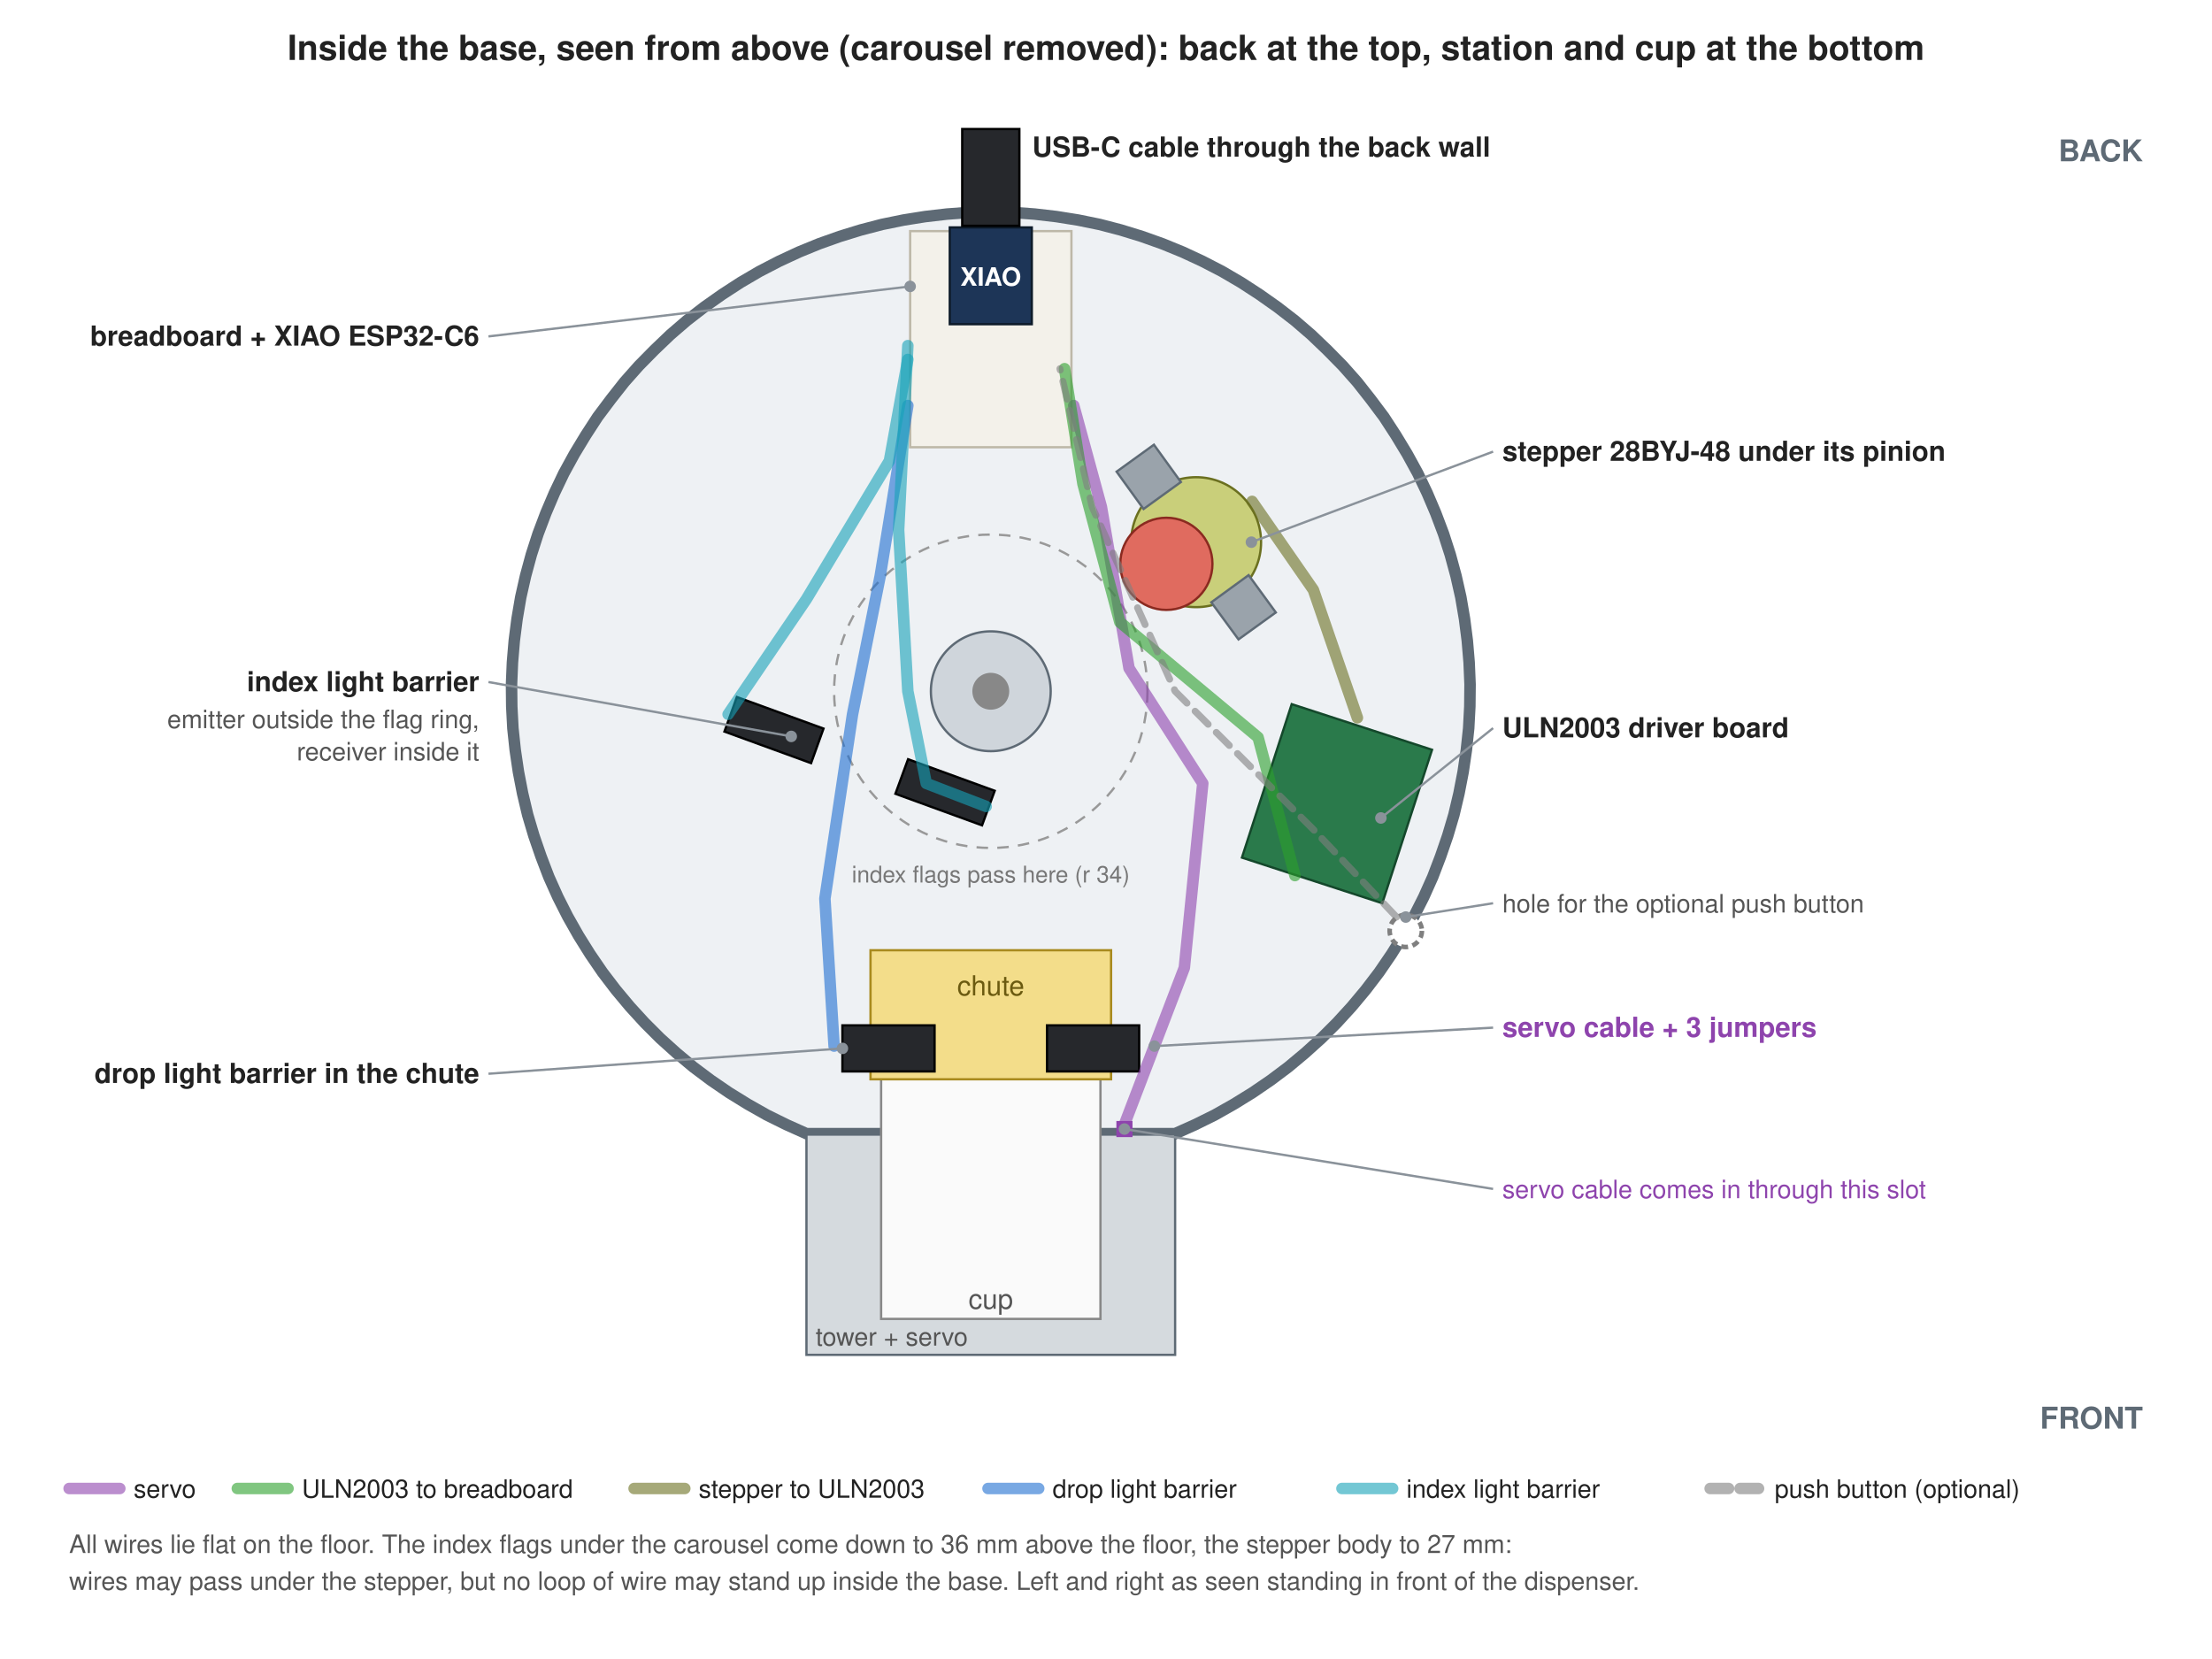
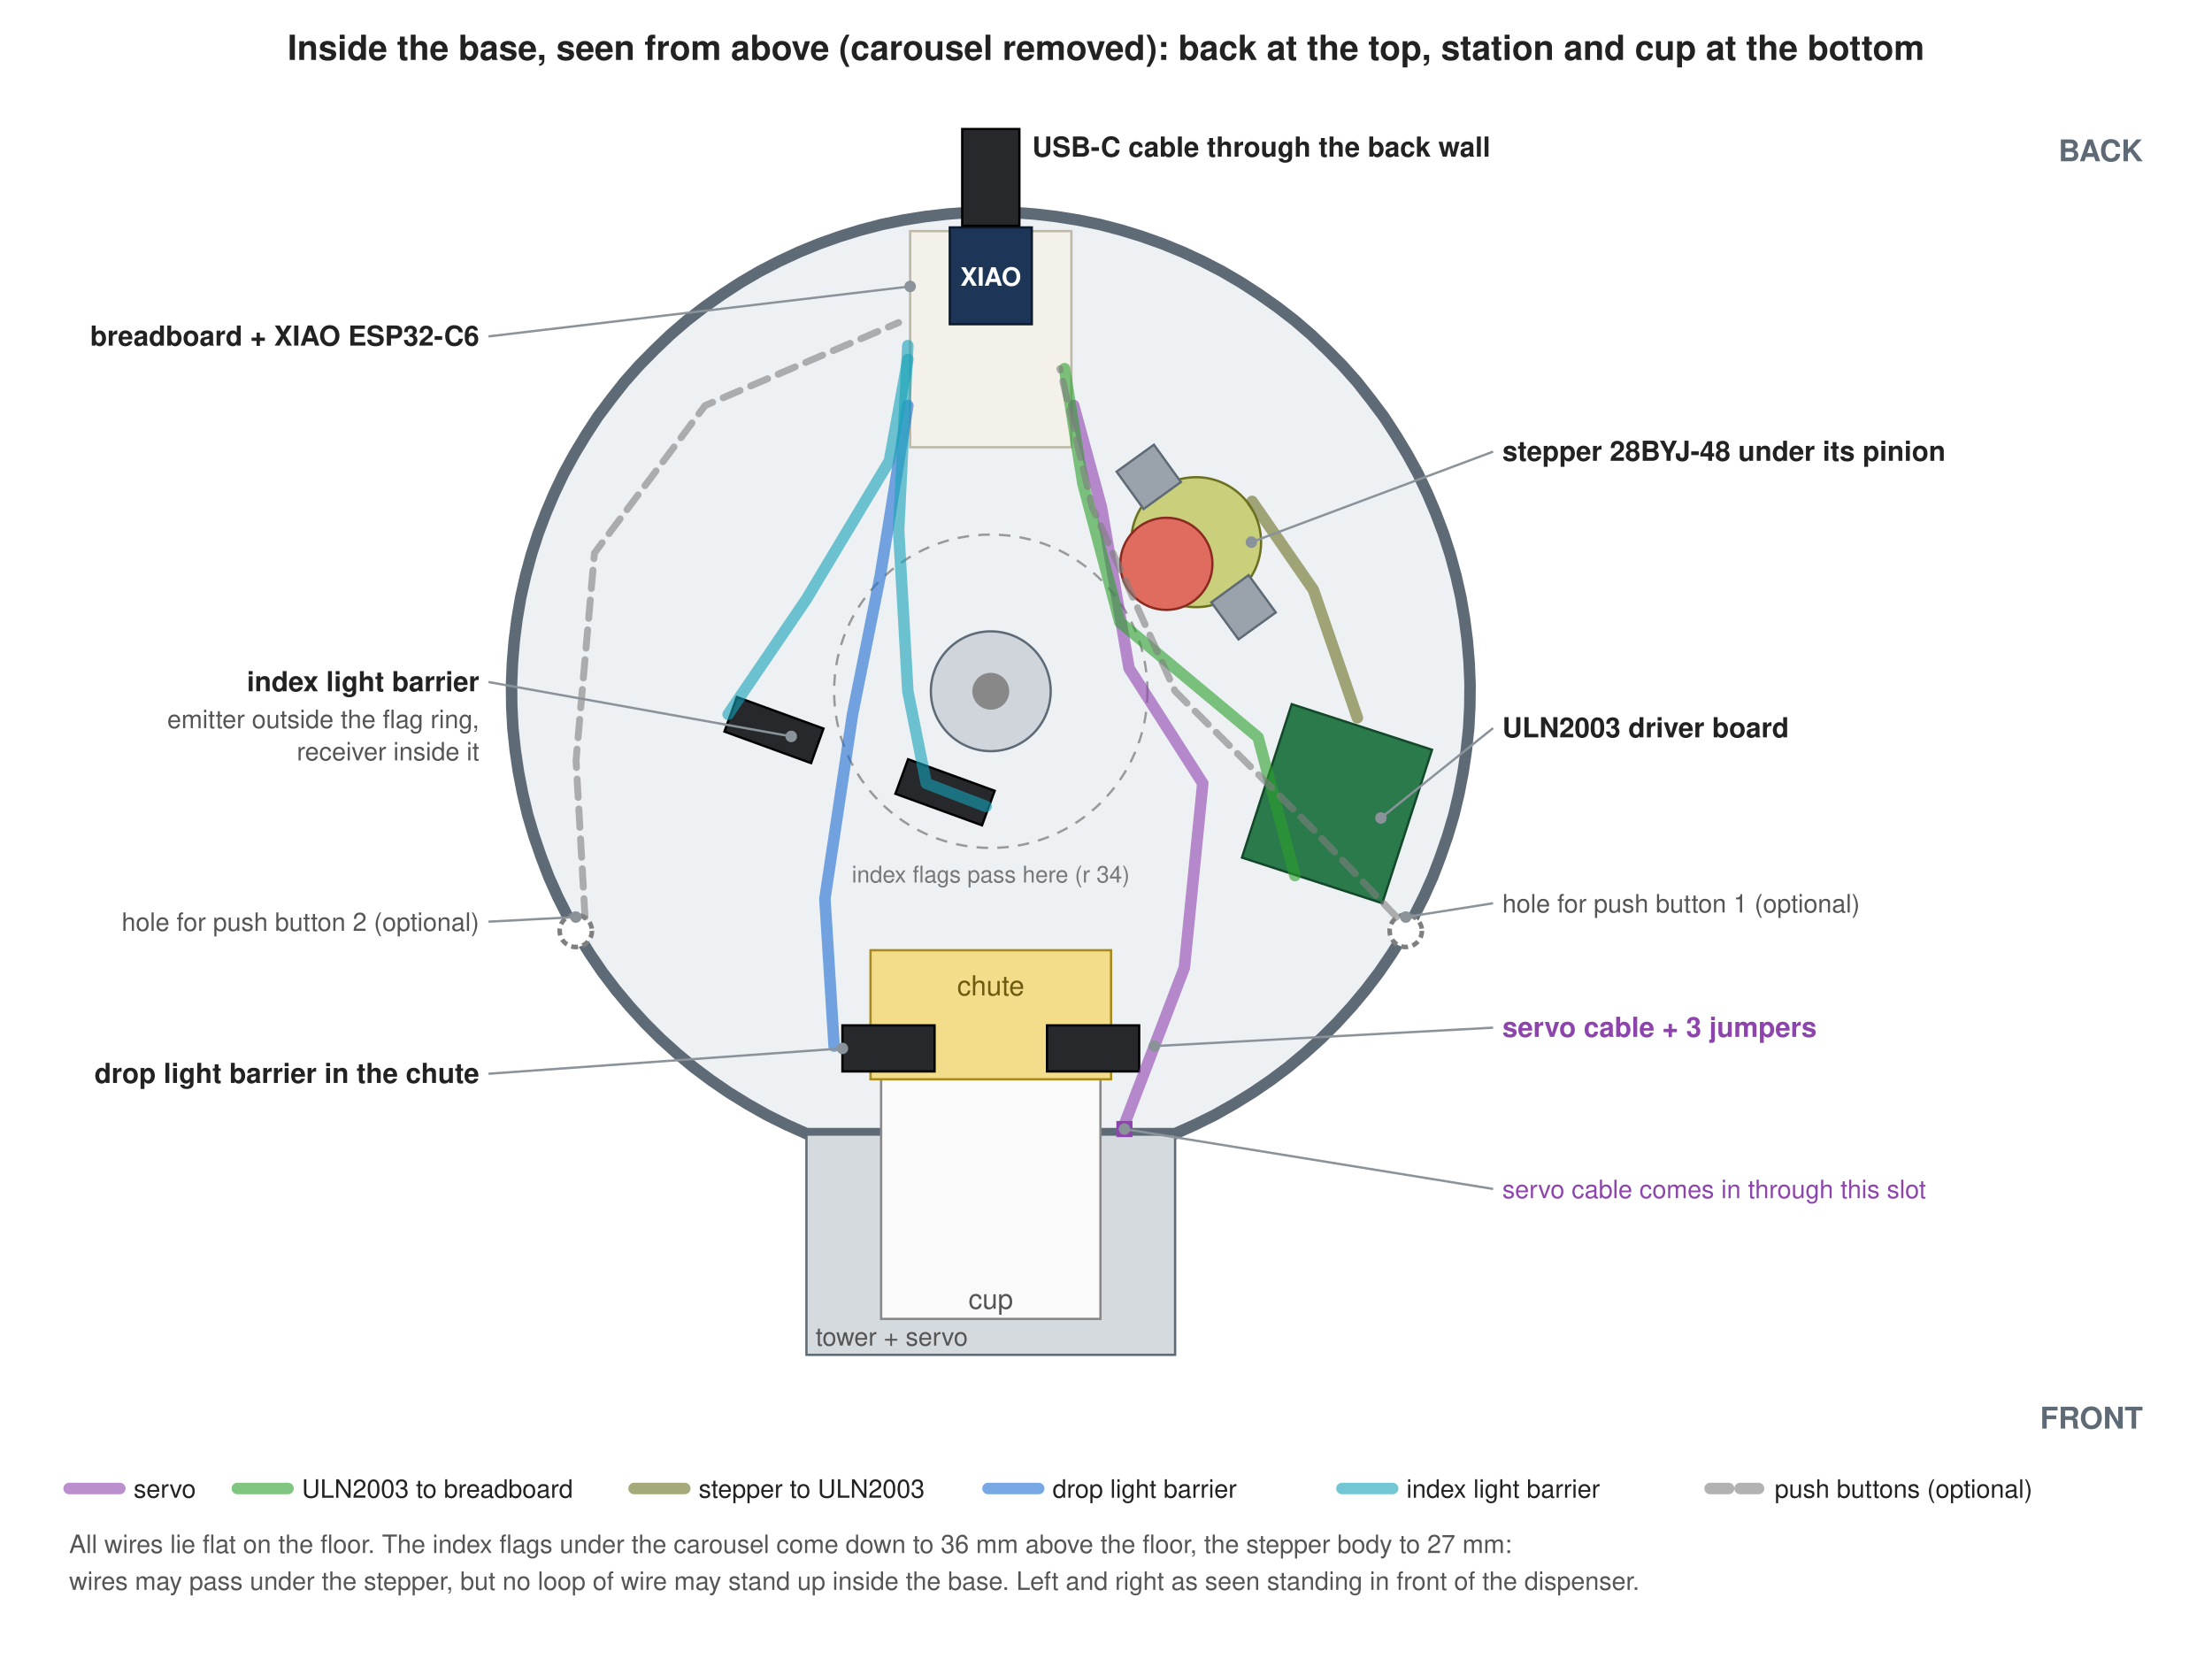
<svg xmlns="http://www.w3.org/2000/svg" viewBox="0 0 960 720" width="960" height="720">
  <rect width="960" height="720" fill="#ffffff" />
  <text x="480.0" y="26.0" font-size="15" text-anchor="middle" font-weight="bold" fill="#222" font-family="Helvetica, Arial, sans-serif">Inside the base, seen from above (carousel removed): back at the top, station and cup at the bottom</text>
  <polygon points="510.0,492.0 518.7,488.1 527.2,483.9 535.5,479.2 543.6,474.2 551.5,468.8 559.1,463.1 566.4,457.0 573.5,450.6 580.2,443.9 586.6,436.9 592.7,429.6 598.5,422.0 603.9,414.1 608.9,406.1 613.6,397.8 617.9,389.3 621.8,380.6 625.2,371.7 628.3,362.7 631.0,353.6 633.2,344.3 635.0,335.0 636.4,325.5 637.4,316.1 637.9,306.6 638.0,297.0 637.6,287.5 636.8,278.0 635.6,268.6 634.0,259.2 631.9,249.9 629.4,240.7 626.5,231.7 623.1,222.7 619.4,214.0 615.3,205.4 610.7,197.0 605.8,188.9 600.6,180.9 594.9,173.3 589.0,165.8 582.7,158.7 576.0,151.9 569.1,145.3 561.9,139.1 554.4,133.3 546.6,127.8 538.6,122.6 530.4,117.8 521.9,113.4 513.3,109.4 504.5,105.8 495.5,102.6 486.4,99.8 477.2,97.4 467.9,95.5 458.5,94.0 449.0,92.9 439.5,92.2 430.0,92.0 420.5,92.2 411.0,92.9 401.5,94.0 392.1,95.5 382.8,97.4 373.6,99.8 364.5,102.6 355.5,105.8 346.7,109.4 338.1,113.4 329.6,117.8 321.4,122.6 313.4,127.8 305.6,133.3 298.1,139.1 290.9,145.3 284.0,151.9 277.3,158.7 271.0,165.8 265.1,173.3 259.4,180.9 254.2,188.9 249.3,197.0 244.7,205.4 240.6,214.0 236.9,222.7 233.5,231.7 230.6,240.7 228.1,249.9 226.0,259.2 224.4,268.6 223.2,278.0 222.4,287.5 222.0,297.0 222.1,306.6 222.6,316.1 223.6,325.5 225.0,335.0 226.8,344.3 229.0,353.6 231.7,362.7 234.8,371.7 238.2,380.6 242.1,389.3 246.4,397.8 251.1,406.1 256.1,414.1 261.5,422.0 267.3,429.6 273.4,436.9 279.8,443.9 286.5,450.6 293.6,457.0 300.9,463.1 308.5,468.8 316.4,474.2 324.5,479.2 332.8,483.9 341.3,488.1 350.0,492.0" fill="#eef1f4" stroke="#5e6a75" stroke-width="5" />
  <polygon points="350.0,492.4 350.0,588.0 510.0,588.0 510.0,492.4" fill="#d5dade" stroke="#5e6a75" />
  <polygon points="382.4,458.4 382.4,572.4 477.6,572.4 477.6,458.4" fill="#fafafa" stroke="#888" />
  <text x="430.0" y="568.0" font-size="12" text-anchor="middle" font-weight="normal" fill="#555" font-family="Helvetica, Arial, sans-serif">cup</text>
  <text x="354.0" y="584.0" font-size="11" text-anchor="start" font-weight="normal" fill="#555" font-family="Helvetica, Arial, sans-serif">tower + servo</text>
  <polygon points="377.8,412.4 377.8,468.4 482.2,468.4 482.2,412.4" fill="#f3dd8a" stroke="#a88a1e" />
  <polygon points="454.4,445.0 454.4,465.0 494.4,465.0 494.4,445.0" fill="#26282c" stroke="#000" />
  <polygon points="365.6,445.0 365.6,465.0 405.6,465.0 405.6,445.0" fill="#26282c" stroke="#000" />
  <text x="430.0" y="432.0" font-size="12" text-anchor="middle" font-weight="normal" fill="#6b5a10" font-family="Helvetica, Arial, sans-serif">chute</text>
  <circle cx="430.0" cy="300.0" r="26.0" fill="#cfd5db" stroke="#5e6a75" />
  <circle cx="430.0" cy="300.0" r="8.0" fill="#888" />
  <circle cx="430.0" cy="300.0" r="68.0" fill="none" stroke="#999" stroke-dasharray="5 4" />
  <text x="430.0" y="383.0" font-size="10" text-anchor="middle" font-weight="normal" fill="#777" font-family="Helvetica, Arial, sans-serif">index flags pass here (r 34)</text>
  <polygon points="431.7,343.2 394.1,329.5 388.6,344.5 426.2,358.2" fill="#26282c" stroke="#000" />
  <polygon points="357.4,316.2 319.8,302.5 314.4,317.5 352.0,331.2" fill="#26282c" stroke="#000" />
  <circle cx="519.1" cy="235.3" r="28.2" fill="#c9cf7a" stroke="#6b7020" />
  <circle cx="506.2" cy="244.7" r="20.0" fill="#e06b5f" stroke="#8a2a20" />
  <polygon points="541.9,249.6 525.7,261.4 537.5,277.5 553.7,265.8" fill="#9aa3ab" stroke="#5e6a75" />
  <polygon points="500.8,193.0 484.6,204.7 496.3,220.9 512.5,209.2" fill="#9aa3ab" stroke="#5e6a75" />
  <polygon points="539.0,372.2 599.9,392.0 621.5,325.4 560.6,305.6" fill="#2a7a4b" stroke="#14482b" />
  <polygon points="465.0,194.1 465.0,100.3 395.0,100.3 395.0,194.1" fill="#f3f1ea" stroke="#bdb8a8" />
  <polygon points="447.8,140.7 447.8,98.7 412.2,98.7 412.2,140.7" fill="#1d3557" stroke="#0d1b2a" />
  <polygon points="442.4,98.0 442.4,56.0 417.6,56.0 417.6,98.0" fill="#26282c" stroke="#000" />
  <text x="430.0" y="124.0" font-size="11" text-anchor="middle" font-weight="bold" fill="#ffffff" font-family="Helvetica, Arial, sans-serif">XIAO</text>
  <text x="448.0" y="68.0" font-size="12" text-anchor="start" font-weight="bold" fill="#222" font-family="Helvetica, Arial, sans-serif">USB-C cable through the back wall</text>
  <circle cx="610.1" cy="404.0" r="7" fill="#ffffff" stroke="#7f7f7f" stroke-width="2" stroke-dasharray="3 2" />
+   <circle cx="249.9" cy="404.0" r="7" fill="#ffffff" stroke="#7f7f7f" stroke-width="2" stroke-dasharray="3 2" />
  <rect x="484.5" y="486.5" width="7" height="7" fill="#8e44ad" />
  <polyline points="488.0,488.0 514.0,420.0 522.0,340.0 490.0,290.0 478.0,220.0 466.0,176.0" fill="none" stroke="#8e44ad" stroke-width="5" stroke-opacity="0.6" stroke-linejoin="round" stroke-linecap="round" />
  <polyline points="562.0,380.0 546.0,320.0 486.0,270.0 470.0,210.0 462.0,160.0" fill="none" stroke="#2ca02c" stroke-width="5" stroke-opacity="0.6" stroke-linejoin="round" stroke-linecap="round" />
  <polyline points="543.4,217.6 570.0,256.0 589.1,311.5" fill="none" stroke="#6b7020" stroke-width="5" stroke-opacity="0.6" stroke-linejoin="round" stroke-linecap="round" />
  <polyline points="362.0,454.0 358.0,390.0 370.0,310.0 382.0,250.0 394.0,176.0" fill="none" stroke="#1f6fd1" stroke-width="5" stroke-opacity="0.6" stroke-linejoin="round" stroke-linecap="round" />
  <polyline points="428.0,350.0 402.0,340.0 394.0,300.0 390.0,230.0 394.0,150.0" fill="none" stroke="#17a2b8" stroke-width="5" stroke-opacity="0.6" stroke-linejoin="round" stroke-linecap="round" />
  <polyline points="316.0,310.0 350.0,260.0 386.0,200.0 394.0,156.0" fill="none" stroke="#17a2b8" stroke-width="5" stroke-opacity="0.6" stroke-linejoin="round" stroke-linecap="round" />
  <polyline points="606.1,398.0 570.0,360.0 510.0,300.0 474.0,220.0 460.0,160.0" fill="none" stroke="#7f7f7f" stroke-width="3" stroke-opacity="0.6" stroke-linejoin="round" stroke-linecap="round" stroke-dasharray="8 5" />
+   <polyline points="253.9,398.0 250.0,330.0 258.0,240.0 306.0,176.0 390.0,140.0" fill="none" stroke="#7f7f7f" stroke-width="3" stroke-opacity="0.6" stroke-linejoin="round" stroke-linecap="round" stroke-dasharray="8 5" />
  <path d="M212.0 146.0 L395.0 124.3" stroke="#8a929a" stroke-width="1" />
  <text x="208.0" y="150.0" font-size="12" text-anchor="end" font-weight="bold" fill="#222" font-family="Helvetica, Arial, sans-serif">breadboard + XIAO ESP32-C6</text>
  <circle cx="395.0" cy="124.3" r="2.5" fill="#8a929a" />
  <path d="M212.0 296.0 L343.4 319.6" stroke="#8a929a" stroke-width="1" />
  <text x="208.0" y="300.0" font-size="12" text-anchor="end" font-weight="bold" fill="#222" font-family="Helvetica, Arial, sans-serif">index light barrier</text>
  <circle cx="343.4" cy="319.6" r="2.5" fill="#8a929a" />
  <text x="208.0" y="316.0" font-size="11" text-anchor="end" font-weight="normal" fill="#555" font-family="Helvetica, Arial, sans-serif">emitter outside the flag ring,</text>
  <text x="208.0" y="330.0" font-size="11" text-anchor="end" font-weight="normal" fill="#555" font-family="Helvetica, Arial, sans-serif">receiver inside it</text>
+   <path d="M212.0 400.0 L249.9 398.0" stroke="#8a929a" stroke-width="1" />
+   <text x="208.0" y="404.0" font-size="11" text-anchor="end" font-weight="normal" fill="#555" font-family="Helvetica, Arial, sans-serif">hole for push button 2 (optional)</text>
+   <circle cx="249.9" cy="398.0" r="2.5" fill="#8a929a" />
  <path d="M212.0 466.0 L365.6 455.0" stroke="#8a929a" stroke-width="1" />
  <text x="208.0" y="470.0" font-size="12" text-anchor="end" font-weight="bold" fill="#222" font-family="Helvetica, Arial, sans-serif">drop light barrier in the chute</text>
  <circle cx="365.6" cy="455.0" r="2.5" fill="#8a929a" />
  <path d="M648.0 196.0 L543.1 235.3" stroke="#8a929a" stroke-width="1" />
  <text x="652.0" y="200.0" font-size="12" text-anchor="start" font-weight="bold" fill="#222" font-family="Helvetica, Arial, sans-serif">stepper 28BYJ-48 under its pinion</text>
  <circle cx="543.1" cy="235.3" r="2.5" fill="#8a929a" />
  <path d="M648.0 316.0 L599.3 355.0" stroke="#8a929a" stroke-width="1" />
  <text x="652.0" y="320.0" font-size="12" text-anchor="start" font-weight="bold" fill="#222" font-family="Helvetica, Arial, sans-serif">ULN2003 driver board</text>
  <circle cx="599.3" cy="355.0" r="2.5" fill="#8a929a" />
  <path d="M648.0 392.0 L610.1 398.0" stroke="#8a929a" stroke-width="1" />
-   <text x="652.0" y="396.0" font-size="11" text-anchor="start" font-weight="normal" fill="#555" font-family="Helvetica, Arial, sans-serif">hole for the optional push button</text>
+   <text x="652.0" y="396.0" font-size="11" text-anchor="start" font-weight="normal" fill="#555" font-family="Helvetica, Arial, sans-serif">hole for push button 1 (optional)</text>
  <circle cx="610.1" cy="398.0" r="2.5" fill="#8a929a" />
  <path d="M648.0 446.0 L501.0 454.0" stroke="#8a929a" stroke-width="1" />
  <text x="652.0" y="450.0" font-size="12" text-anchor="start" font-weight="bold" fill="#8e44ad" font-family="Helvetica, Arial, sans-serif">servo cable + 3 jumpers</text>
  <circle cx="501.0" cy="454.0" r="2.5" fill="#8a929a" />
  <path d="M648.0 516.0 L488.0 490.0" stroke="#8a929a" stroke-width="1" />
  <text x="652.0" y="520.0" font-size="11" text-anchor="start" font-weight="normal" fill="#8e44ad" font-family="Helvetica, Arial, sans-serif">servo cable comes in through this slot</text>
  <circle cx="488.0" cy="490.0" r="2.5" fill="#8a929a" />
  <path d="M30.0 646.0 L52.0 646.0" stroke="#8e44ad" stroke-width="5" stroke-opacity="0.6" stroke-linecap="round" />
  <text x="58.0" y="650.0" font-size="11" text-anchor="start" font-weight="normal" fill="#222" font-family="Helvetica, Arial, sans-serif">servo</text>
  <path d="M103.0 646.0 L125.0 646.0" stroke="#2ca02c" stroke-width="5" stroke-opacity="0.6" stroke-linecap="round" />
  <text x="131.0" y="650.0" font-size="11" text-anchor="start" font-weight="normal" fill="#222" font-family="Helvetica, Arial, sans-serif">ULN2003 to breadboard</text>
  <path d="M275.2 646.0 L297.2 646.0" stroke="#6b7020" stroke-width="5" stroke-opacity="0.6" stroke-linecap="round" />
  <text x="303.2" y="650.0" font-size="11" text-anchor="start" font-weight="normal" fill="#222" font-family="Helvetica, Arial, sans-serif">stepper to ULN2003</text>
  <path d="M428.8 646.0 L450.8 646.0" stroke="#1f6fd1" stroke-width="5" stroke-opacity="0.6" stroke-linecap="round" />
  <text x="456.8" y="650.0" font-size="11" text-anchor="start" font-weight="normal" fill="#222" font-family="Helvetica, Arial, sans-serif">drop light barrier</text>
  <path d="M582.4 646.0 L604.4 646.0" stroke="#17a2b8" stroke-width="5" stroke-opacity="0.6" stroke-linecap="round" />
  <text x="610.4" y="650.0" font-size="11" text-anchor="start" font-weight="normal" fill="#222" font-family="Helvetica, Arial, sans-serif">index light barrier</text>
  <path d="M742.2 646.0 L764.2 646.0" stroke="#7f7f7f" stroke-width="5" stroke-opacity="0.6" stroke-linecap="round" stroke-dasharray="8 5" />
-   <text x="770.2" y="650.0" font-size="11" text-anchor="start" font-weight="normal" fill="#222" font-family="Helvetica, Arial, sans-serif">push button (optional)</text>
+   <text x="770.2" y="650.0" font-size="11" text-anchor="start" font-weight="normal" fill="#222" font-family="Helvetica, Arial, sans-serif">push buttons (optional)</text>
  <text x="30.0" y="674.0" font-size="11" text-anchor="start" font-weight="normal" fill="#555" font-family="Helvetica, Arial, sans-serif">All wires lie flat on the floor. The index flags under the carousel come down to 36 mm above the floor, the stepper body to 27 mm:</text>
  <text x="30.0" y="690.0" font-size="11" text-anchor="start" font-weight="normal" fill="#555" font-family="Helvetica, Arial, sans-serif">wires may pass under the stepper, but no loop of wire may stand up inside the base. Left and right as seen standing in front of the dispenser.</text>
  <text x="930.0" y="70.0" font-size="13" text-anchor="end" font-weight="bold" fill="#5e6a75" font-family="Helvetica, Arial, sans-serif">BACK</text>
  <text x="930.0" y="620.0" font-size="13" text-anchor="end" font-weight="bold" fill="#5e6a75" font-family="Helvetica, Arial, sans-serif">FRONT</text>
</svg>
